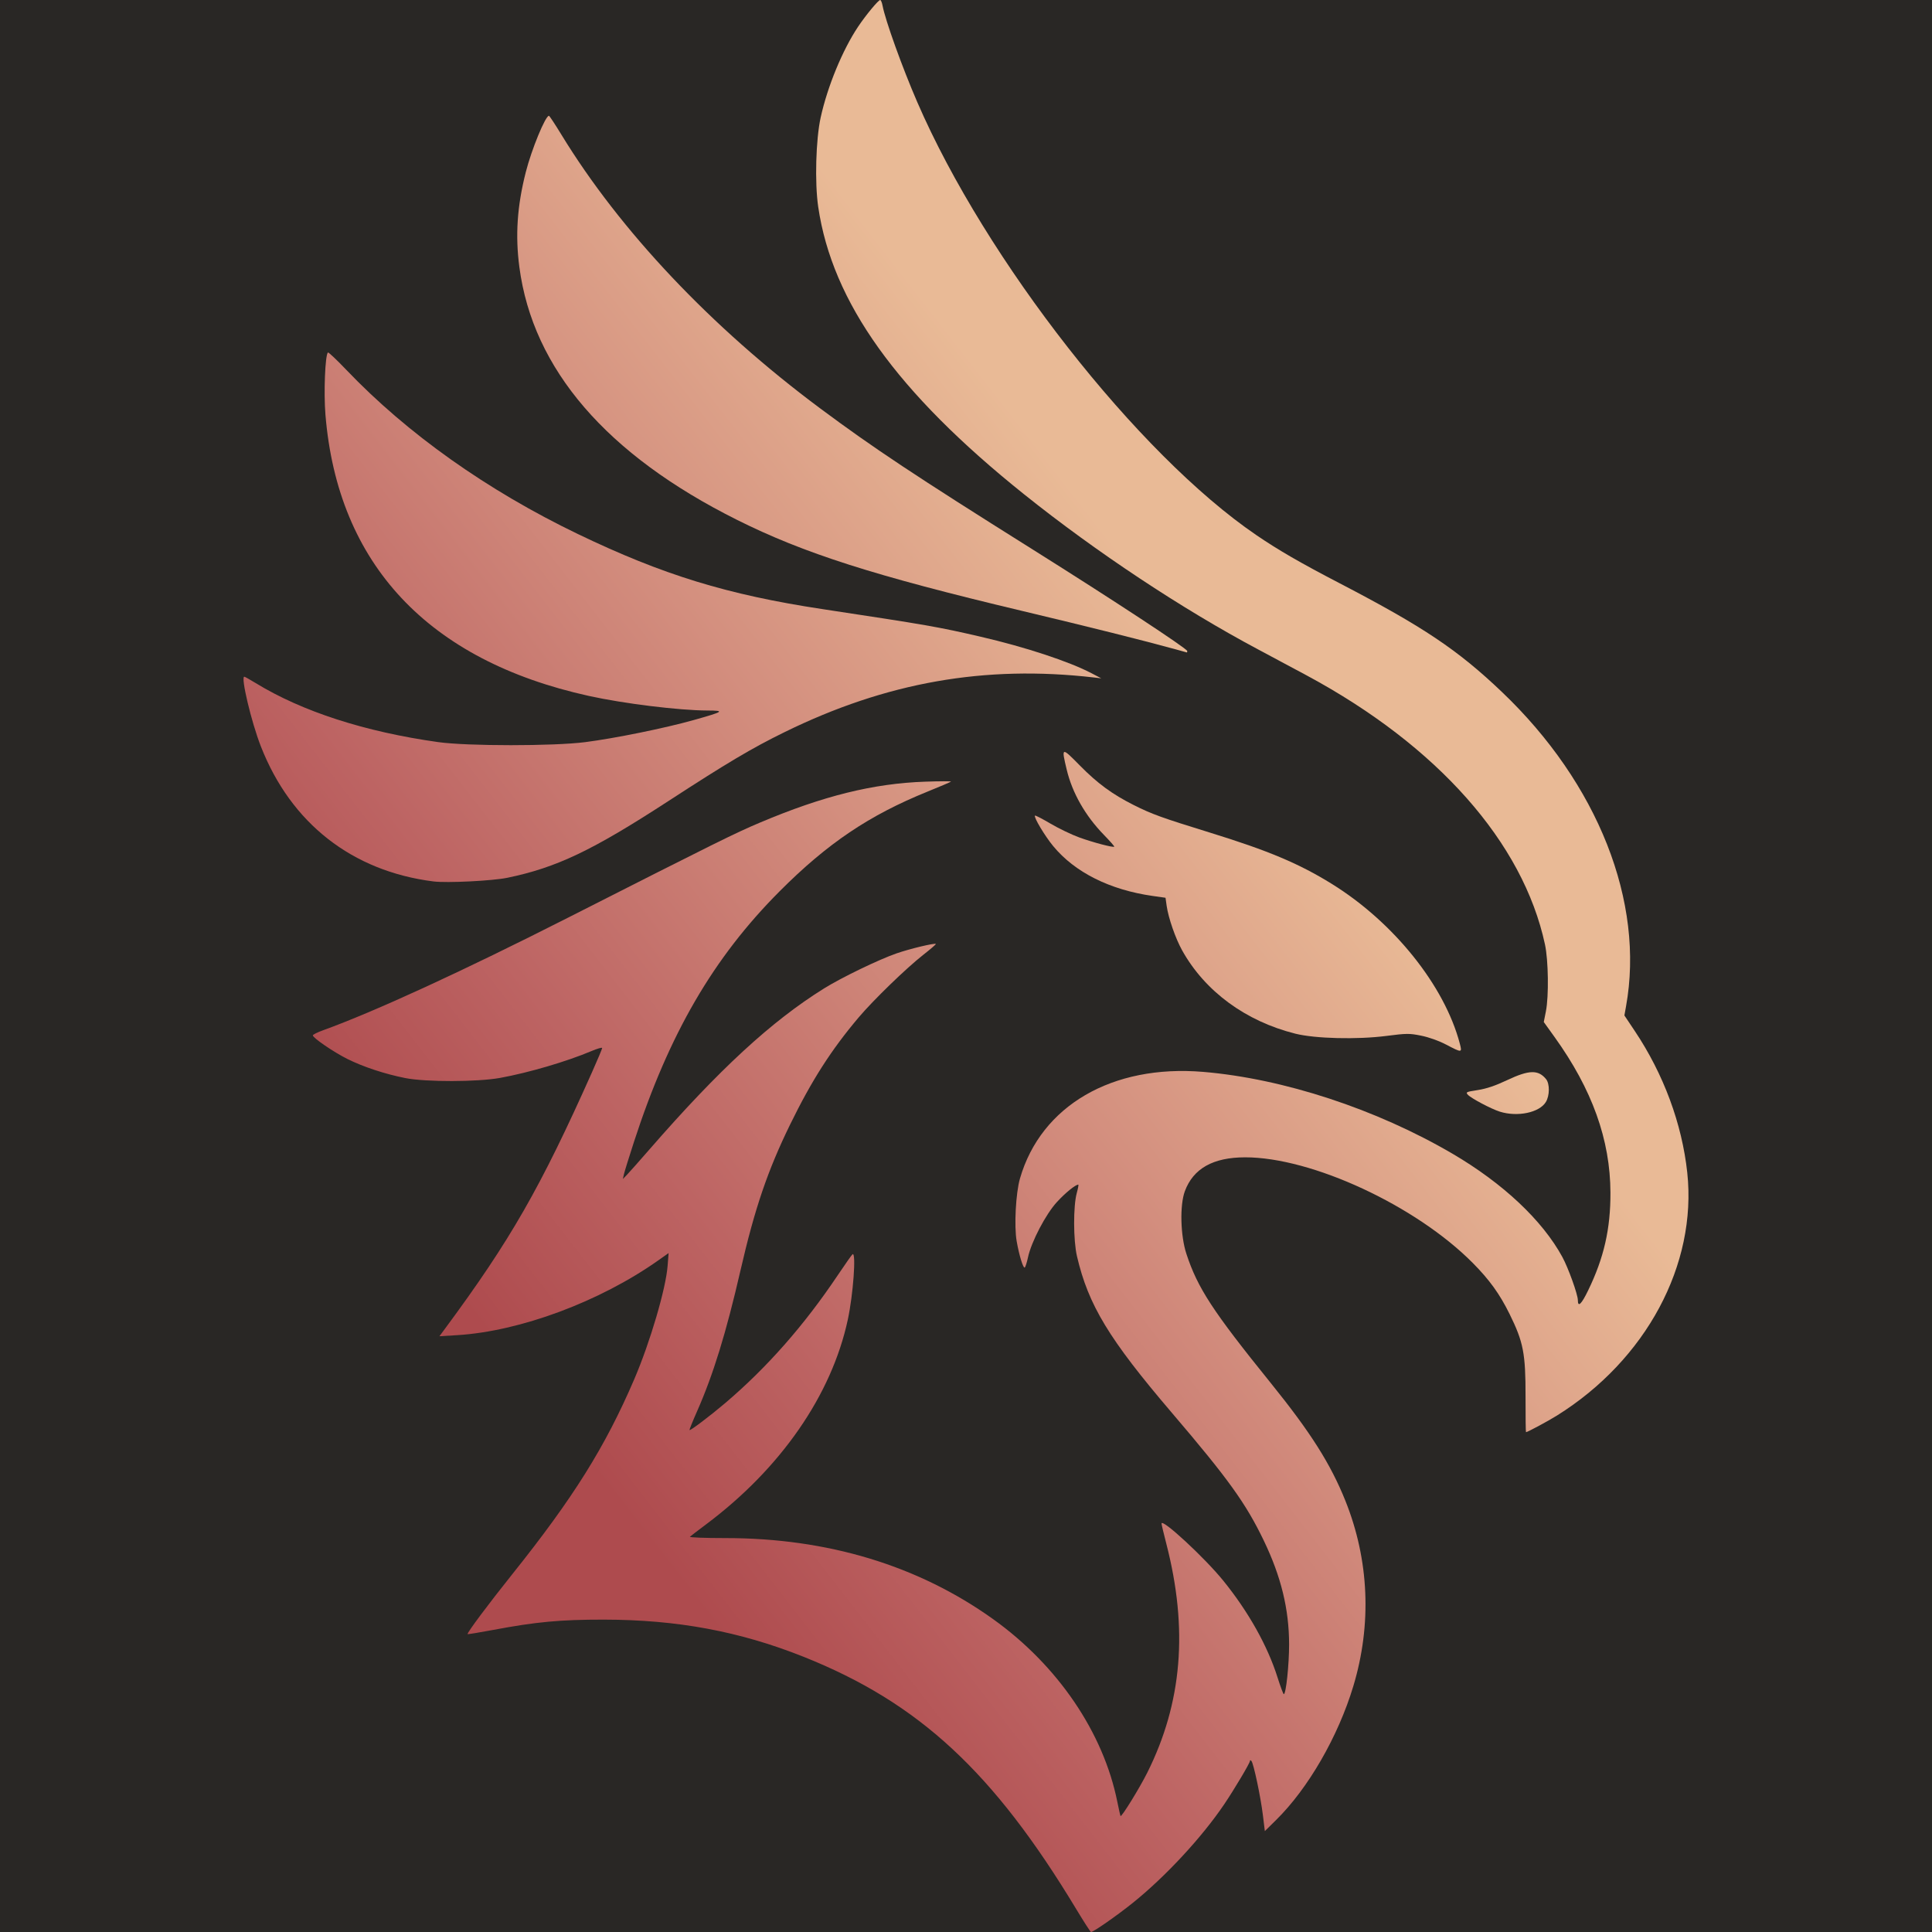
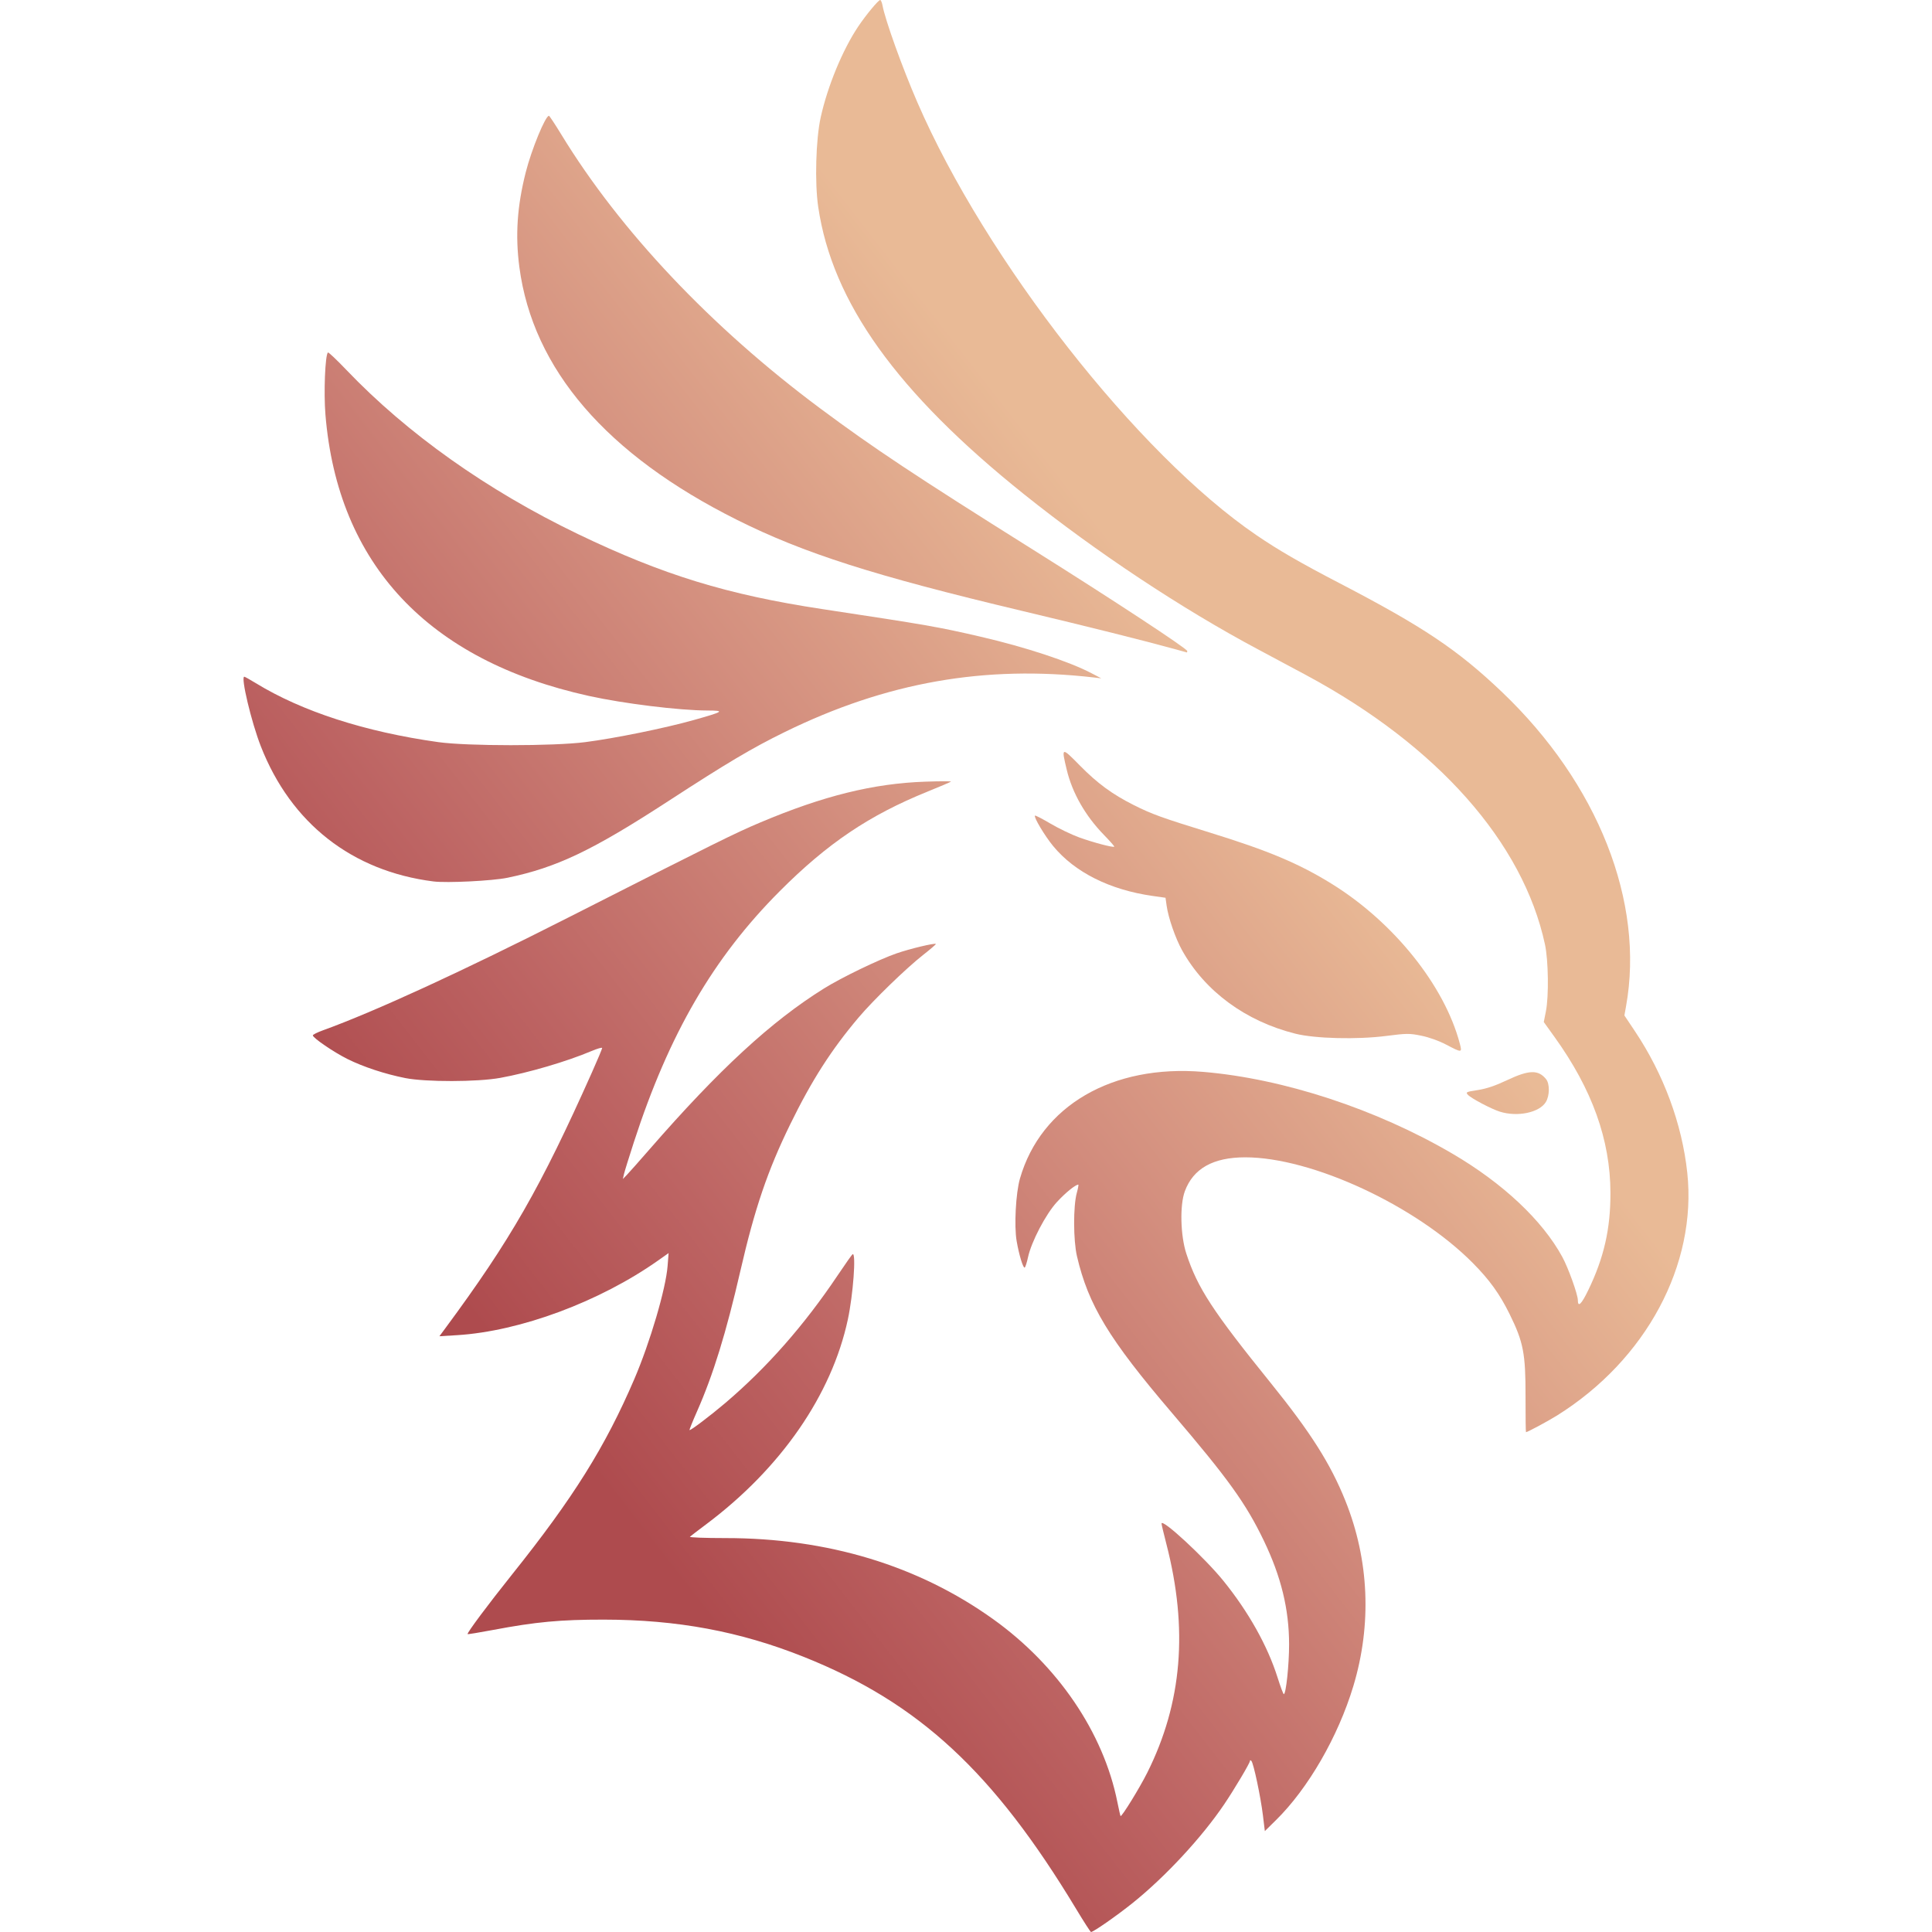
<svg xmlns="http://www.w3.org/2000/svg" width="1024" height="1024" viewBox="0 0 1024 1024" role="img" aria-labelledby="title desc">
  <defs>
    <linearGradient id="crest-color" gradientUnits="userSpaceOnUse" x1="1000" y1="380" x2="330" y2="900">
      <stop offset="0" stop-color="#e9ba96" />
      <stop offset=".28" stop-color="#e9ba96" />
      <stop offset=".56" stop-color="#d38e7e" />
      <stop offset=".82" stop-color="#bd6463" />
      <stop offset="1" stop-color="#ae4b4e" />
    </linearGradient>
  </defs>
-   <rect width="1024" height="1024" fill="#292725" />
  <g transform="translate(-2.02013 -32.37377) scale(0.8519414)" fill="url(#crest-color)" fill-rule="evenodd">
    <path id="head-and-neck" d="       M 672.00 1225.83       C 620.41 1140.28 574.05 1097.36 502.35 1068.76       C 462.61 1052.91 423.68 1045.67 378.00 1045.62       C 350.98 1045.60 335.81 1047.01 309.14 1052.04       C 300.61 1053.64 293.48 1054.81 293.29 1054.63       C 292.71 1054.05 306.02 1036.20 320.97 1017.50       C 359.03 969.91 378.91 938.13 396.99 896.00       C 406.81 873.10 416.62 839.79 417.71 825.56       L 418.33 817.59 411.91 822.12       C 375.52 847.82 325.90 866.27 286.76 868.65       L 275.75 869.32 279.38 864.41       C 319.92 809.56 338.67 776.84 370.62 705.20       C 374.13 697.33 377.00 690.49 377.00 689.99       C 377.00 689.50 373.96 690.37 370.25 691.94       C 354.88 698.43 331.27 705.37 313.50 708.60       C 299.44 711.16 267.18 711.22 254.50 708.70       C 241.91 706.21 228.36 701.74 218.53 696.84       C 210.00 692.59 197.00 683.72 197.00 682.14       C 197.00 681.66 199.81 680.25 203.25 679.01       C 235.36 667.40 290.16 642.21 356.00 608.79       C 448.33 561.93 459.66 556.32 475.23 549.74       C 514.52 533.13 545.75 525.40 578.00 524.30       C 587.08 523.99 594.27 523.97 594.00 524.26       C 593.73 524.55 587.20 527.33 579.50 530.45       C 543.06 545.21 517.20 562.63 487.47 592.43       C 446.13 633.87 418.63 681.19 396.75 748.50       C 393.71 757.85 390.92 766.85 390.55 768.50       L 389.88 771.50 392.31 769.00       C 393.65 767.62 400.04 760.42 406.50 753.00       C 449.70 703.38 482.22 673.39 515.00 652.96       C 525.90 646.17 549.02 634.99 560.17 631.12       C 568.44 628.25 583.89 624.55 584.60 625.27       C 584.79 625.46 581.25 628.51 576.73 632.05       C 566.14 640.36 545.75 660.13 536.55 671.00       C 519.54 691.11 507.37 710.11 493.98 737.50       C 479.96 766.18 471.91 789.84 463.02 828.50       C 454.11 867.27 446.08 893.29 436.01 916.09       C 433.27 922.29 431.17 927.51 431.36 927.69       C 431.85 928.18 444.33 918.73 453.50 910.94       C 479.56 888.78 502.55 862.67 523.51 831.44       C 528.28 824.32 532.48 818.39 532.84 818.25       C 535.07 817.41 533.14 843.51 529.84 858.91       C 519.77 905.86 488.19 951.50 441.65 986.36       C 436.62 990.13 432.10 993.59 431.60 994.05       C 431.11 994.52 441.01 994.89 453.60 994.89       C 517.22 994.87 573.57 1011.93 620.23 1045.32       C 660.45 1074.11 688.83 1115.85 697.50 1159.00       C 698.44 1163.67 699.34 1167.64 699.50 1167.81       C 700.17 1168.53 711.38 1150.35 716.14 1140.81       C 737.84 1097.40 741.67 1051.51 728.00 998.50       C 726.35 992.10 725.00 986.42 725.00 985.87       C 725.00 982.27 751.82 1007.07 763.44 1021.42       C 779.09 1040.75 790.95 1061.90 797.17 1081.58       C 798.98 1087.31 800.73 1092.00 801.07 1092.00       C 802.43 1092.00 804.38 1073.65 804.36 1061.00       C 804.33 1039.10 799.39 1018.86 788.64 996.50       C 777.46 973.26 766.52 958.05 731.47 917.00       C 692.28 871.10 679.46 849.95 672.38 819.50       C 670.09 809.67 670.03 788.33 672.26 780.25       C 673.05 777.36 673.49 775.00 673.22 775.00       C 671.45 775.00 665.14 780.13 659.93 785.81       C 652.93 793.44 643.98 810.56 641.90 820.30       C 641.22 823.48 640.31 826.31 639.88 826.58       C 638.92 827.17 636.38 818.85 634.87 810.16       C 633.23 800.76 634.32 780.23 636.93 771.18       C 650.01 725.91 694.34 700.11 750.90 704.85       C 800.83 709.04 858.59 727.99 906.00 755.75       C 937.40 774.14 961.93 797.19 974.35 820.00       C 978.06 826.81 984.00 843.34 984.00 846.84       C 984.00 851.57 986.20 849.50 990.42 840.78       C 1000.25 820.52 1004.36 802.49 1004.28 780.00       C 1004.17 747.10 992.91 715.72 969.51 683.16       L 962.81 673.83 964.13 667.16       C 965.99 657.78 965.68 635.43 963.54 625.53       C 949.89 562.13 896.68 502.02 815.47 458.29       C 808.33 454.45 794.62 447.11 785.00 441.98       C 737.64 416.76 684.35 381.43 639.50 345.53       C 560.34 282.16 520.14 226.05 511.41 166.73       C 509.19 151.68 509.93 124.70 512.94 111.07       C 517.20 91.69 526.57 69.00 536.29 54.50       C 541.09 47.34 548.83 38.00 549.97 38.00       C 550.41 38.00 551.07 39.54 551.42 41.43       C 553.15 50.65 563.72 80.04 573.04 101.54       C 615.66 199.92 710.16 320.59 783.98 370.90       C 797.82 380.33 811.07 387.99 836.00 400.97       C 887.92 427.99 909.26 442.29 936.72 468.45       C 996.55 525.43 1025.69 599.26 1013.97 664.13       L 1012.96 669.75 1019.46 679.47       C 1037.36 706.25 1048.80 737.14 1052.07 767.50       C 1058.23 824.82 1026.47 884.03 970.99 918.67       C 965.33 922.20 952.66 929.00 951.74 929.00       C 951.56 929.00 951.44 918.99 951.46 906.75       C 951.50 880.02 950.13 872.94 941.53 855.50       C 935.36 843.00 929.06 834.26 918.67 823.77       C 883.27 788.05 818.47 757.97 777.00 758.01       C 757.06 758.04 744.74 764.97 739.50 779.11       C 736.29 787.77 736.75 806.73 740.45 818.00       C 747.45 839.34 756.81 853.68 792.96 898.43       C 817.77 929.15 830.15 948.68 839.38 971.68       C 854.18 1008.57 855.89 1048.60 844.32 1087.00       C 834.86 1118.38 816.26 1150.62 796.22 1170.34       L 789.27 1177.18 788.07 1167.34       C 786.67 1155.85 782.24 1134.93 780.91 1133.55       C 780.34 1132.95 780.00 1132.96 780.00 1133.58       C 780.00 1134.85 770.35 1151.08 764.01 1160.48       C 750.10 1181.09 727.38 1205.59 707.00 1221.94       C 697.12 1229.86 682.50 1240.05 681.12 1239.96       C 680.78 1239.94 676.67 1233.58 672.00 1225.83       Z" />
    <path id="middle-crest" d="       M 272.00 586.37       C 221.41 579.96 183.41 550.22 164.67 502.37       C 158.77 487.32 152.03 459.00 154.34 459.00       C 154.69 459.00 157.90 460.80 161.49 462.99       C 190.36 480.66 229.48 493.31 275.00 499.69       C 293.11 502.23 346.76 502.24 366.50 499.70       C 384.97 497.33 415.98 491.02 433.91 485.98       C 452.80 480.66 453.65 480.07 442.39 480.03       C 424.80 479.97 390.42 475.74 368.77 470.97       C 268.70 448.92 212.49 388.93 204.84 296.00       C 203.71 282.29 204.64 259.03 206.38 257.29       C 206.70 256.97 211.85 261.84 217.84 268.11       C 255.79 307.85 305.58 343.14 362.00 370.29       C 414.76 395.67 454.88 407.99 514.00 416.94       C 579.69 426.89 585.82 427.96 612.50 434.13       C 640.28 440.56 667.57 449.55 681.56 456.90       L 687.50 460.01 683.00 459.49       C 615.04 451.64 553.72 462.46 490.50 493.47       C 470.22 503.41 454.74 512.60 418.00 536.49       C 370.74 567.22 348.64 577.75 318.00 584.10       C 308.71 586.02 280.31 587.43 272.00 586.37       Z" />
    <path id="upper-crest" d="       M 734.00 442.03       C 714.30 436.59 679.22 427.82 638.00 418.01       C 546.16 396.17 502.53 382.23 460.88 361.42       C 379.67 320.85 333.88 267.67 325.49 204.20       C 322.88 184.43 324.10 166.31 329.45 145.20       C 333.06 130.96 341.73 109.88 343.91 110.05       C 344.23 110.07 347.72 115.36 351.65 121.80       C 388.21 181.67 444.88 241.62 512.50 291.97       C 545.75 316.72 571.58 333.87 645.00 379.95       C 694.37 410.93 741.00 441.57 741.00 443.02       C 741.00 443.56 740.89 443.96 740.75 443.91       C 740.61 443.86 737.58 443.01 734.00 442.03       Z" />
    <path id="eye" d="       M 902.00 687.85       C 897.47 685.48 891.35 683.30 886.54 682.33       C 879.15 680.84 877.61 680.85 864.73 682.50       C 846.61 684.82 820.58 684.17 808.31 681.10       C 777.33 673.36 751.99 654.72 737.80 629.23       C 733.67 621.81 729.25 609.08 728.18 601.52       L 727.48 596.53 719.49 595.40       C 692.83 591.61 671.03 580.69 657.59 564.38       C 652.35 558.03 645.35 546.31 646.26 545.41       C 646.51 545.16 650.87 547.42 655.95 550.42       C 661.04 553.42 669.09 557.29 673.85 559.01       C 682.50 562.14 694.92 565.41 695.59 564.74       C 695.79 564.54 692.90 561.26 689.18 557.44       C 677.61 545.58 669.49 531.36 666.02 516.87       C 662.61 502.63 662.72 502.59 674.25 514.31       C 685.13 525.37 694.36 532.14 707.74 538.87       C 718.92 544.49 725.28 546.79 755.04 555.97       C 791.42 567.20 810.53 575.24 831.01 587.94       C 869.48 611.81 901.05 651.19 910.54 687.17       C 912.10 693.06 911.97 693.07 902.00 687.85       Z" />
    <path id="nostril" d="       M 935.47 729.60       C 930.14 727.93 917.58 721.29 915.59 719.10       C 914.11 717.46 914.49 717.28 921.76 716.16       C 927.20 715.31 932.63 713.48 940.04 709.98       C 953.64 703.55 959.40 703.41 964.23 709.37       C 966.58 712.27 966.51 719.65 964.09 723.61       C 960.08 730.20 946.47 733.05 935.47 729.60       Z" />
  </g>
</svg>
